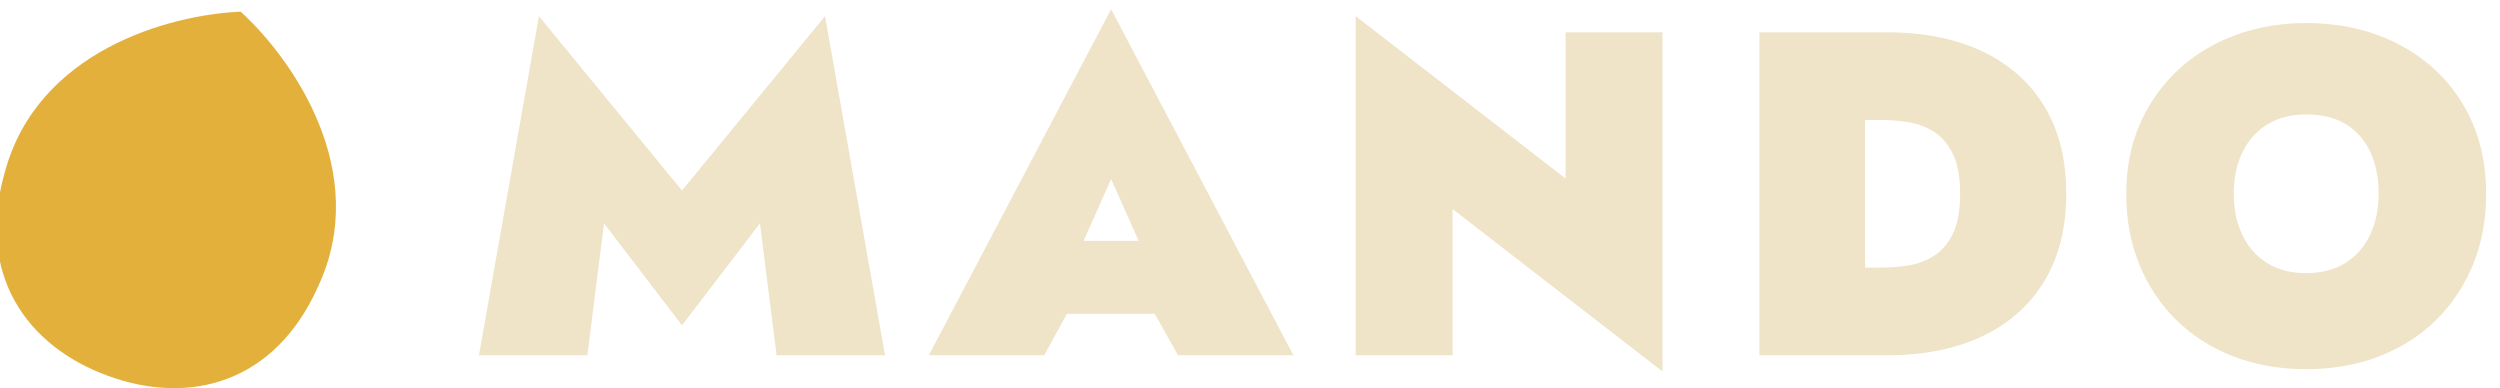
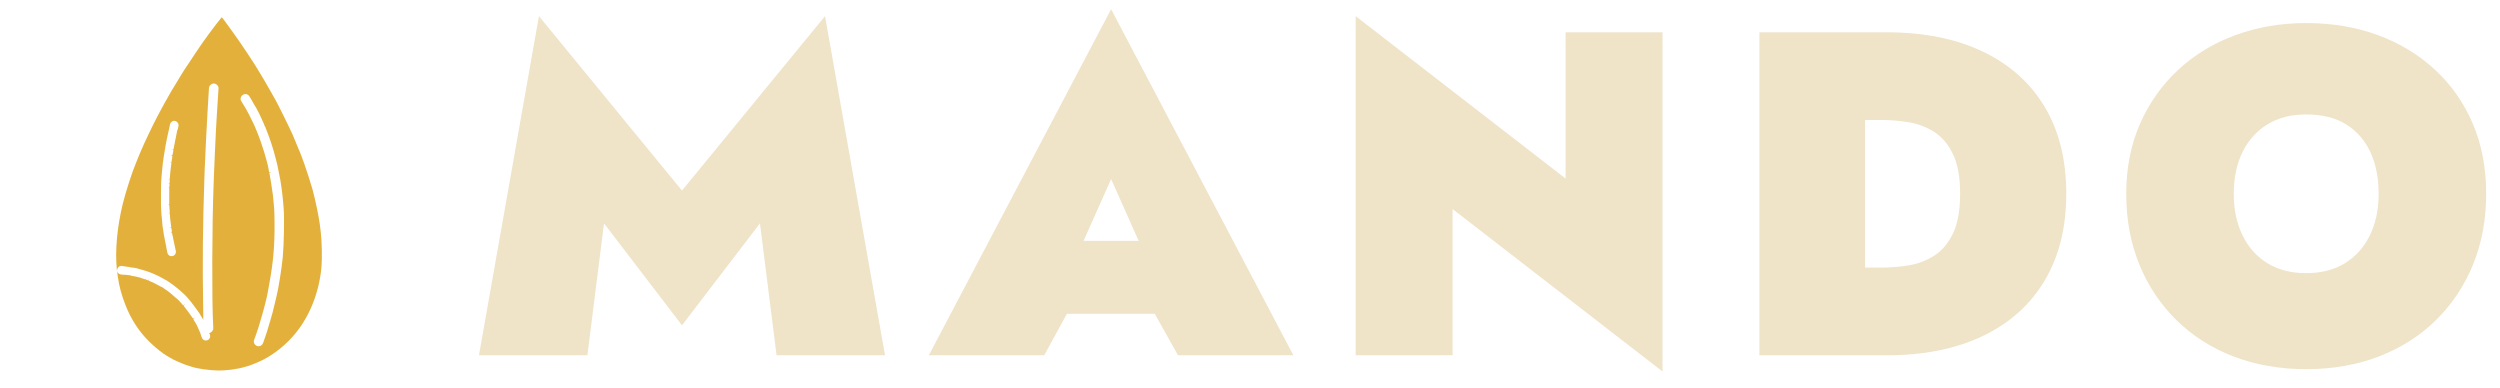
<svg xmlns="http://www.w3.org/2000/svg" viewBox="0 -770.0 5418.0 840.0">
-   <path d="M521.65 -744.67 C635.73 -640.58 805.74 -395.45 688.69 -147.53 C595.33 59.85 411.95 109.31 234.35 44.67 C56.75 -19.97 -51.93 -175.74 9.85 -394.60 C79.54 -659.76 367.35 -738.26 521.65 -744.67Z" fill="#E3B03B" />
+   <path transform="translate(189 -750) scale(5.714)" d="M49.33 137.02C46.24 136.95 41.42 136.25 39.86 135.66C39.73 135.61 39.22 135.46 38.71 135.32C36.80 134.80 32.46 132.91 31.15 132.02C30.95 131.89 30.57 131.65 30.29 131.50C28.65 130.59 25.82 128.32 23.63 126.17C19.65 122.25 16.71 117.76 14.56 112.33C13.02 108.42 12.10 105.02 11.58 101.30C11.35 99.62 11.29 98.83 11.46 99.57C11.60 100.23 12.38 100.67 13.43 100.67C13.77 100.67 14.35 100.70 14.71 100.74C15.08 100.79 15.58 100.84 15.82 100.87C16.07 100.90 16.30 100.94 16.34 100.96C16.37 100.98 16.42 100.95 16.44 100.90C16.47 100.83 16.49 100.85 16.49 100.94C16.50 101.04 16.57 101.08 16.71 101.08C16.82 101.08 17.26 101.16 17.69 101.26C18.11 101.35 18.53 101.43 18.62 101.43C18.72 101.44 19.04 101.53 19.35 101.63C19.91 101.83 19.91 101.83 19.99 101.60C20.08 101.38 20.08 101.38 20.04 101.59C20.01 101.77 20.04 101.82 20.19 101.86C20.29 101.88 20.74 102.03 21.18 102.20C21.99 102.49 21.99 102.49 22.08 102.27C22.17 102.04 22.17 102.04 22.12 102.27C22.09 102.44 22.11 102.50 22.21 102.50C22.28 102.50 22.52 102.59 22.74 102.70C23.15 102.91 23.15 102.91 23.29 102.58C23.48 102.16 23.55 102.20 23.37 102.62C23.30 102.79 23.25 102.94 23.27 102.96C23.28 102.97 23.57 103.08 23.92 103.21C24.71 103.51 26.00 104.15 28.06 105.27C28.43 105.48 28.76 105.63 28.79 105.62C28.81 105.60 28.81 105.61 28.79 105.64C28.77 105.67 28.95 105.81 29.19 105.96C29.97 106.43 31.39 107.49 31.88 107.96C32.14 108.22 32.49 108.52 32.67 108.63C32.85 108.74 33.03 108.90 33.08 108.99C33.12 109.08 33.37 109.28 33.62 109.45C34.07 109.75 35.73 111.44 36.14 112.03C36.36 112.33 36.36 112.33 36.74 112.07L37.12 111.81L36.82 112.13L36.51 112.44L37.06 113.11C37.62 113.79 39.99 117.04 40.06 117.23C40.09 117.30 40.21 117.27 40.51 117.12C41.02 116.86 41.04 116.91 40.55 117.22C40.14 117.48 40.17 117.56 41.05 118.92C41.45 119.53 41.83 120.28 41.83 120.43C41.83 120.49 42.03 120.91 42.26 121.37C42.67 122.16 43.11 123.32 43.38 124.32C43.86 126.07 46.14 126.11 46.60 124.39C46.71 123.96 46.60 123.34 46.37 123.08C46.20 122.89 46.21 122.86 46.56 122.75C46.98 122.60 47.55 122.06 47.71 121.62C47.84 121.30 47.84 121.09 47.76 119.57C47.26 110.67 47.35 81.89 47.91 67.29C47.96 66.10 48.04 64.00 48.08 62.62C48.13 61.25 48.28 57.73 48.41 54.79C48.55 51.86 48.74 47.77 48.84 45.71C48.93 43.65 49.06 41.36 49.13 40.62C49.20 39.89 49.34 37.60 49.45 35.54C49.57 33.48 49.71 31.35 49.76 30.82C49.88 29.66 49.82 29.33 49.35 28.82C48.58 27.96 47.43 27.96 46.66 28.81C46.27 29.24 46.19 29.50 46.13 30.67C45.91 34.82 45.65 39.22 45.59 39.78C45.49 40.67 44.67 57.47 44.54 61.21C44.51 61.99 44.46 63.60 44.42 64.79C43.85 81.13 43.69 97.68 43.96 111.45C44.05 116.24 44.06 117.80 43.99 117.87C43.92 117.93 43.90 117.92 43.94 117.82C43.97 117.74 43.87 117.51 43.72 117.28C43.58 117.06 43.25 116.52 43.00 116.08C42.75 115.65 42.52 115.25 42.48 115.21C42.44 115.16 41.86 114.35 41.18 113.40C40.51 112.46 39.79 111.50 39.59 111.28C39.39 111.06 39.23 110.86 39.24 110.85C39.26 110.83 39.12 110.66 38.94 110.47C38.76 110.28 38.48 109.96 38.32 109.75C36.88 107.93 33.33 104.92 30.40 103.04C30.12 102.86 29.88 102.72 29.88 102.74C29.88 102.76 29.67 102.65 29.42 102.50C27.73 101.50 25.20 100.28 23.71 99.76C23.57 99.72 23.12 99.56 22.71 99.41C22.30 99.27 21.81 99.11 21.62 99.06C21.44 99.02 21.01 98.89 20.67 98.79C20.32 98.68 19.91 98.57 19.75 98.54C19.59 98.51 19.42 98.45 19.38 98.42C19.12 98.24 16.44 97.82 16.38 97.95C16.36 98.00 16.34 97.98 16.34 97.91C16.33 97.81 16.12 97.76 15.19 97.67C14.56 97.61 13.84 97.51 13.60 97.45C12.41 97.14 11.56 97.68 11.34 98.88C11.28 99.19 11.28 99.17 11.22 98.58C10.54 91.48 11.34 82.68 13.45 73.98C14.57 69.35 16.96 61.95 18.51 58.27C18.83 57.50 19.25 56.48 19.43 56.00C19.61 55.52 20.04 54.49 20.39 53.71C20.73 52.93 21.28 51.69 21.60 50.96C21.92 50.23 22.76 48.44 23.46 47.00C24.16 45.56 24.94 43.94 25.20 43.42C25.73 42.32 27.72 38.53 28.55 37.04C28.85 36.49 29.30 35.69 29.54 35.25C31.04 32.49 32.61 29.83 34.15 27.38C34.59 26.69 35.16 25.75 35.41 25.29C35.97 24.31 37.31 22.23 38.76 20.11C39.33 19.27 40.28 17.84 40.88 16.92C41.47 16.00 42.33 14.73 42.78 14.10C43.23 13.47 43.87 12.56 44.19 12.08C44.73 11.27 46.23 9.23 48.70 5.96C49.56 4.81 50.62 3.48 50.96 3.10C51.06 2.98 51.61 3.66 52.98 5.59C53.23 5.93 53.78 6.70 54.22 7.29C58.14 12.63 63.86 21.24 66.06 25.11C66.45 25.81 67.00 26.73 67.28 27.17C67.55 27.60 68.46 29.18 69.30 30.67C70.13 32.16 71.12 33.92 71.50 34.58C72.50 36.35 76.67 44.80 77.88 47.50C78.34 48.53 79.34 50.95 79.92 52.42C80.15 52.99 80.51 53.85 80.72 54.33C80.94 54.81 81.27 55.67 81.47 56.25C81.67 56.82 82.04 57.83 82.29 58.50C83.00 60.44 84.95 66.47 85.45 68.33C86.54 72.34 87.88 78.79 88.25 81.79C88.34 82.52 88.49 83.76 88.58 84.54C89.02 88.18 89.14 94.80 88.83 98.00C87.95 107.26 84.58 115.92 79.27 122.58C75.81 126.92 71.28 130.64 66.52 133.06C65.20 133.73 61.71 135.16 61.08 135.29C60.92 135.32 60.45 135.46 60.04 135.59C57.19 136.50 52.64 137.11 49.33 137.02ZM65.71 127.68C66.27 127.42 66.63 126.94 66.88 126.11C67.01 125.71 67.28 124.92 67.48 124.38C67.86 123.36 68.50 121.34 68.83 120.12C68.93 119.76 69.20 118.87 69.42 118.15C70.03 116.20 70.59 114.06 71.17 111.54C71.45 110.30 71.77 108.97 71.87 108.58C72.46 106.45 73.79 98.05 74.16 94.12C74.62 89.26 74.82 78.99 74.51 75.62C74.46 75.12 74.37 73.96 74.30 73.04C74.05 69.89 73.30 64.53 72.83 62.67C72.75 62.32 72.62 61.67 72.54 61.21C72.39 60.21 71.90 58.05 71.62 57.12C71.51 56.76 71.34 56.12 71.25 55.71C70.71 53.44 69.24 48.95 68.18 46.33C68.04 45.99 67.80 45.38 67.66 44.98C67.50 44.54 67.36 44.27 67.31 44.31C67.26 44.34 67.24 44.31 67.27 44.23C67.30 44.14 67.09 43.61 66.75 42.89C66.43 42.23 66.17 41.65 66.17 41.61C66.17 41.48 64.35 37.77 64.27 37.74C64.23 37.72 63.75 36.92 63.21 35.96C61.36 32.67 61.32 32.61 60.71 32.32C59.58 31.80 58.17 32.73 58.17 33.99C58.17 34.45 58.25 34.64 58.95 35.70C59.64 36.75 60.65 38.51 61.34 39.87C62.27 41.69 63.18 43.55 63.35 43.96C63.44 44.19 63.62 44.62 63.76 44.92C64.08 45.64 64.63 46.99 64.89 47.71C65.01 48.03 65.42 49.15 65.81 50.21C66.45 51.95 67.75 56.13 68.00 57.25C68.05 57.50 68.22 58.16 68.38 58.71C68.59 59.45 69.00 61.54 69.00 61.86C69.00 61.88 69.21 61.86 69.47 61.82C70.13 61.71 70.22 61.78 69.60 61.91C69.32 61.97 69.08 62.05 69.08 62.07C69.08 62.10 69.12 62.26 69.16 62.42C69.21 62.58 69.50 64.34 69.82 66.33C70.39 69.85 70.57 71.36 70.75 73.79C70.80 74.43 70.87 75.33 70.92 75.79C70.97 76.25 71.03 78.54 71.05 80.88C71.15 89.45 70.55 96.33 68.99 104.50C68.72 105.94 68.48 107.29 68.45 107.50C68.35 108.54 66.85 114.42 66.00 117.15C65.78 117.87 65.52 118.76 65.42 119.12C65.10 120.30 64.73 121.43 64.37 122.40C64.17 122.92 63.91 123.67 63.80 124.07C63.68 124.47 63.49 124.98 63.37 125.20C62.62 126.68 64.21 128.36 65.71 127.68ZM32.52 93.57C33.38 93.31 33.84 92.34 33.55 91.41C33.49 91.21 33.14 89.58 32.78 87.79C32.13 84.54 32.13 84.54 31.75 84.56C31.38 84.57 31.38 84.57 31.78 84.48C32.12 84.40 32.17 84.36 32.13 84.21C32.11 84.12 32.04 83.78 31.99 83.46C31.89 82.88 31.89 82.88 31.51 82.89L31.12 82.91L31.50 82.82C31.71 82.77 31.88 82.72 31.90 82.71C31.91 82.70 31.86 82.41 31.80 82.08C31.66 81.42 31.33 78.27 31.33 77.69C31.33 77.33 31.33 77.33 30.94 77.32L30.54 77.30L30.95 77.27C31.35 77.24 31.35 77.24 31.30 76.97C31.28 76.83 31.23 76.12 31.20 75.40C31.14 74.08 31.14 74.08 30.76 74.07L30.38 74.05L30.75 74.02L31.12 73.99L31.12 70.87L31.12 67.75L30.75 67.73C30.38 67.72 30.38 67.72 30.77 67.69C31.17 67.66 31.17 67.66 31.17 67.18C31.17 66.92 31.19 66.57 31.22 66.40C31.27 66.08 31.27 66.08 30.87 66.07L30.46 66.05L30.85 66.02C31.25 65.99 31.25 65.99 31.25 65.56C31.25 65.32 31.28 64.98 31.30 64.81C31.36 64.50 31.36 64.50 30.95 64.48L30.54 64.47L30.94 64.44C31.33 64.41 31.33 64.41 31.33 64.02C31.33 63.47 31.81 58.96 31.92 58.51C31.97 58.31 32.00 58.14 31.98 58.13C31.97 58.12 31.79 58.07 31.58 58.02L31.21 57.93L31.60 57.94C31.99 57.96 31.99 57.96 32.04 57.50C32.07 57.25 32.14 56.74 32.21 56.38C32.28 56.02 32.32 55.72 32.31 55.71C32.30 55.70 32.12 55.65 31.92 55.60L31.54 55.51L31.92 55.53C32.29 55.54 32.29 55.54 32.52 54.42C32.65 53.81 32.74 53.30 32.73 53.29C32.72 53.28 32.54 53.23 32.33 53.18L31.96 53.09L32.35 53.11C32.67 53.12 32.75 53.10 32.75 52.99C32.75 52.92 33.01 51.59 33.33 50.03C33.65 48.48 33.95 47.00 33.99 46.75C34.04 46.50 34.09 46.23 34.12 46.15C34.16 46.06 34.13 46.00 34.03 45.98C33.93 45.95 33.94 45.95 34.06 45.96C34.22 45.97 34.26 45.92 34.34 45.51C34.39 45.25 34.48 44.86 34.55 44.63C34.76 43.88 34.64 43.33 34.16 42.84C33.10 41.79 31.56 42.42 31.33 44.00C31.20 44.87 31.00 45.84 30.91 46.00C30.82 46.19 29.70 51.57 29.68 51.96C29.67 52.10 29.58 52.68 29.47 53.25C29.26 54.29 29.07 55.44 29.04 55.83C28.98 56.41 28.82 57.62 28.79 57.67C28.77 57.70 28.74 57.91 28.71 58.13C28.28 62.31 28.18 63.39 28.17 63.91C28.16 64.25 28.14 64.55 28.13 64.58C27.96 64.87 27.91 75.03 28.07 76.58C28.12 77.06 28.17 77.68 28.18 77.96C28.19 78.36 28.37 80.29 28.62 82.63C28.63 82.76 28.69 83.08 28.74 83.33C28.79 83.59 28.85 83.94 28.86 84.12C28.92 84.78 29.11 85.84 29.69 88.67C30.01 90.25 30.30 91.75 30.33 92.00C30.51 93.26 31.41 93.90 32.52 93.57Z" fill="#E3B03B" fill-rule="evenodd" />
  <g transform="translate(1008.0 0)">
    <path d="M301 -286 470 -65 639 -286 675 0H910L780 -735L470 -357L160 -735L30 0H265Z M1217.0 -90H1587.0V-248H1217.0ZM1400.0 -382 1486.0 -189 1471.0 -132 1545.0 0H1795.0L1400.0 -750L1005.0 0H1255.0L1331.0 -139L1314.0 -189Z M2385.0 -700V-383L1930.0 -735V0H2140.0V-317L2595.0 35V-700Z M2805.0 -700V0H3034.0V-700ZM3080.0 0Q3202.0 0 3289.5 -42.0Q3377.0 -84 3423.5 -162.5Q3470.0 -241 3470.0 -350Q3470.0 -460 3423.5 -538.0Q3377.0 -616 3289.5 -658.0Q3202.0 -700 3080.0 -700H2957.0V-510H3070.0Q3099.0 -510 3129.0 -505.0Q3159.0 -500 3184.0 -484.0Q3209.0 -468 3224.5 -436.0Q3240.0 -404 3240.0 -350Q3240.0 -296 3224.5 -264.0Q3209.0 -232 3184.0 -216.0Q3159.0 -200 3129.0 -195.0Q3099.0 -190 3070.0 -190H2957.0V0Z M3833.0 -350Q3833.0 -402 3852.0 -440.5Q3871.0 -479 3906.0 -500.5Q3941.0 -522 3990.0 -522Q4042.0 -522 4076.5 -500.5Q4111.0 -479 4129.0 -440.5Q4147.0 -402 4147.0 -350Q4147.0 -299 4128.0 -260.0Q4109.0 -221 4074.0 -199.5Q4039.0 -178 3990.0 -178Q3941.0 -178 3906.0 -199.5Q3871.0 -221 3852.0 -260.0Q3833.0 -299 3833.0 -350ZM3600.0 -350Q3600.0 -266 3628.5 -196.5Q3657.0 -127 3709.0 -76.0Q3761.0 -25 3832.5 2.5Q3904.0 30 3990.0 30Q4076.0 30 4147.5 2.5Q4219.0 -25 4271.0 -76.0Q4323.0 -127 4351.5 -196.5Q4380.0 -266 4380.0 -350Q4380.0 -434 4351.0 -502.0Q4322.0 -570 4269.0 -619.0Q4216.0 -668 4145.0 -694.0Q4074.0 -720 3990.0 -720Q3908.0 -720 3837.0 -694.0Q3766.0 -668 3713.0 -619.0Q3660.0 -570 3630.0 -502.0Q3600.0 -434 3600.0 -350Z" fill="#EFE3C8" />
  </g>
</svg>
